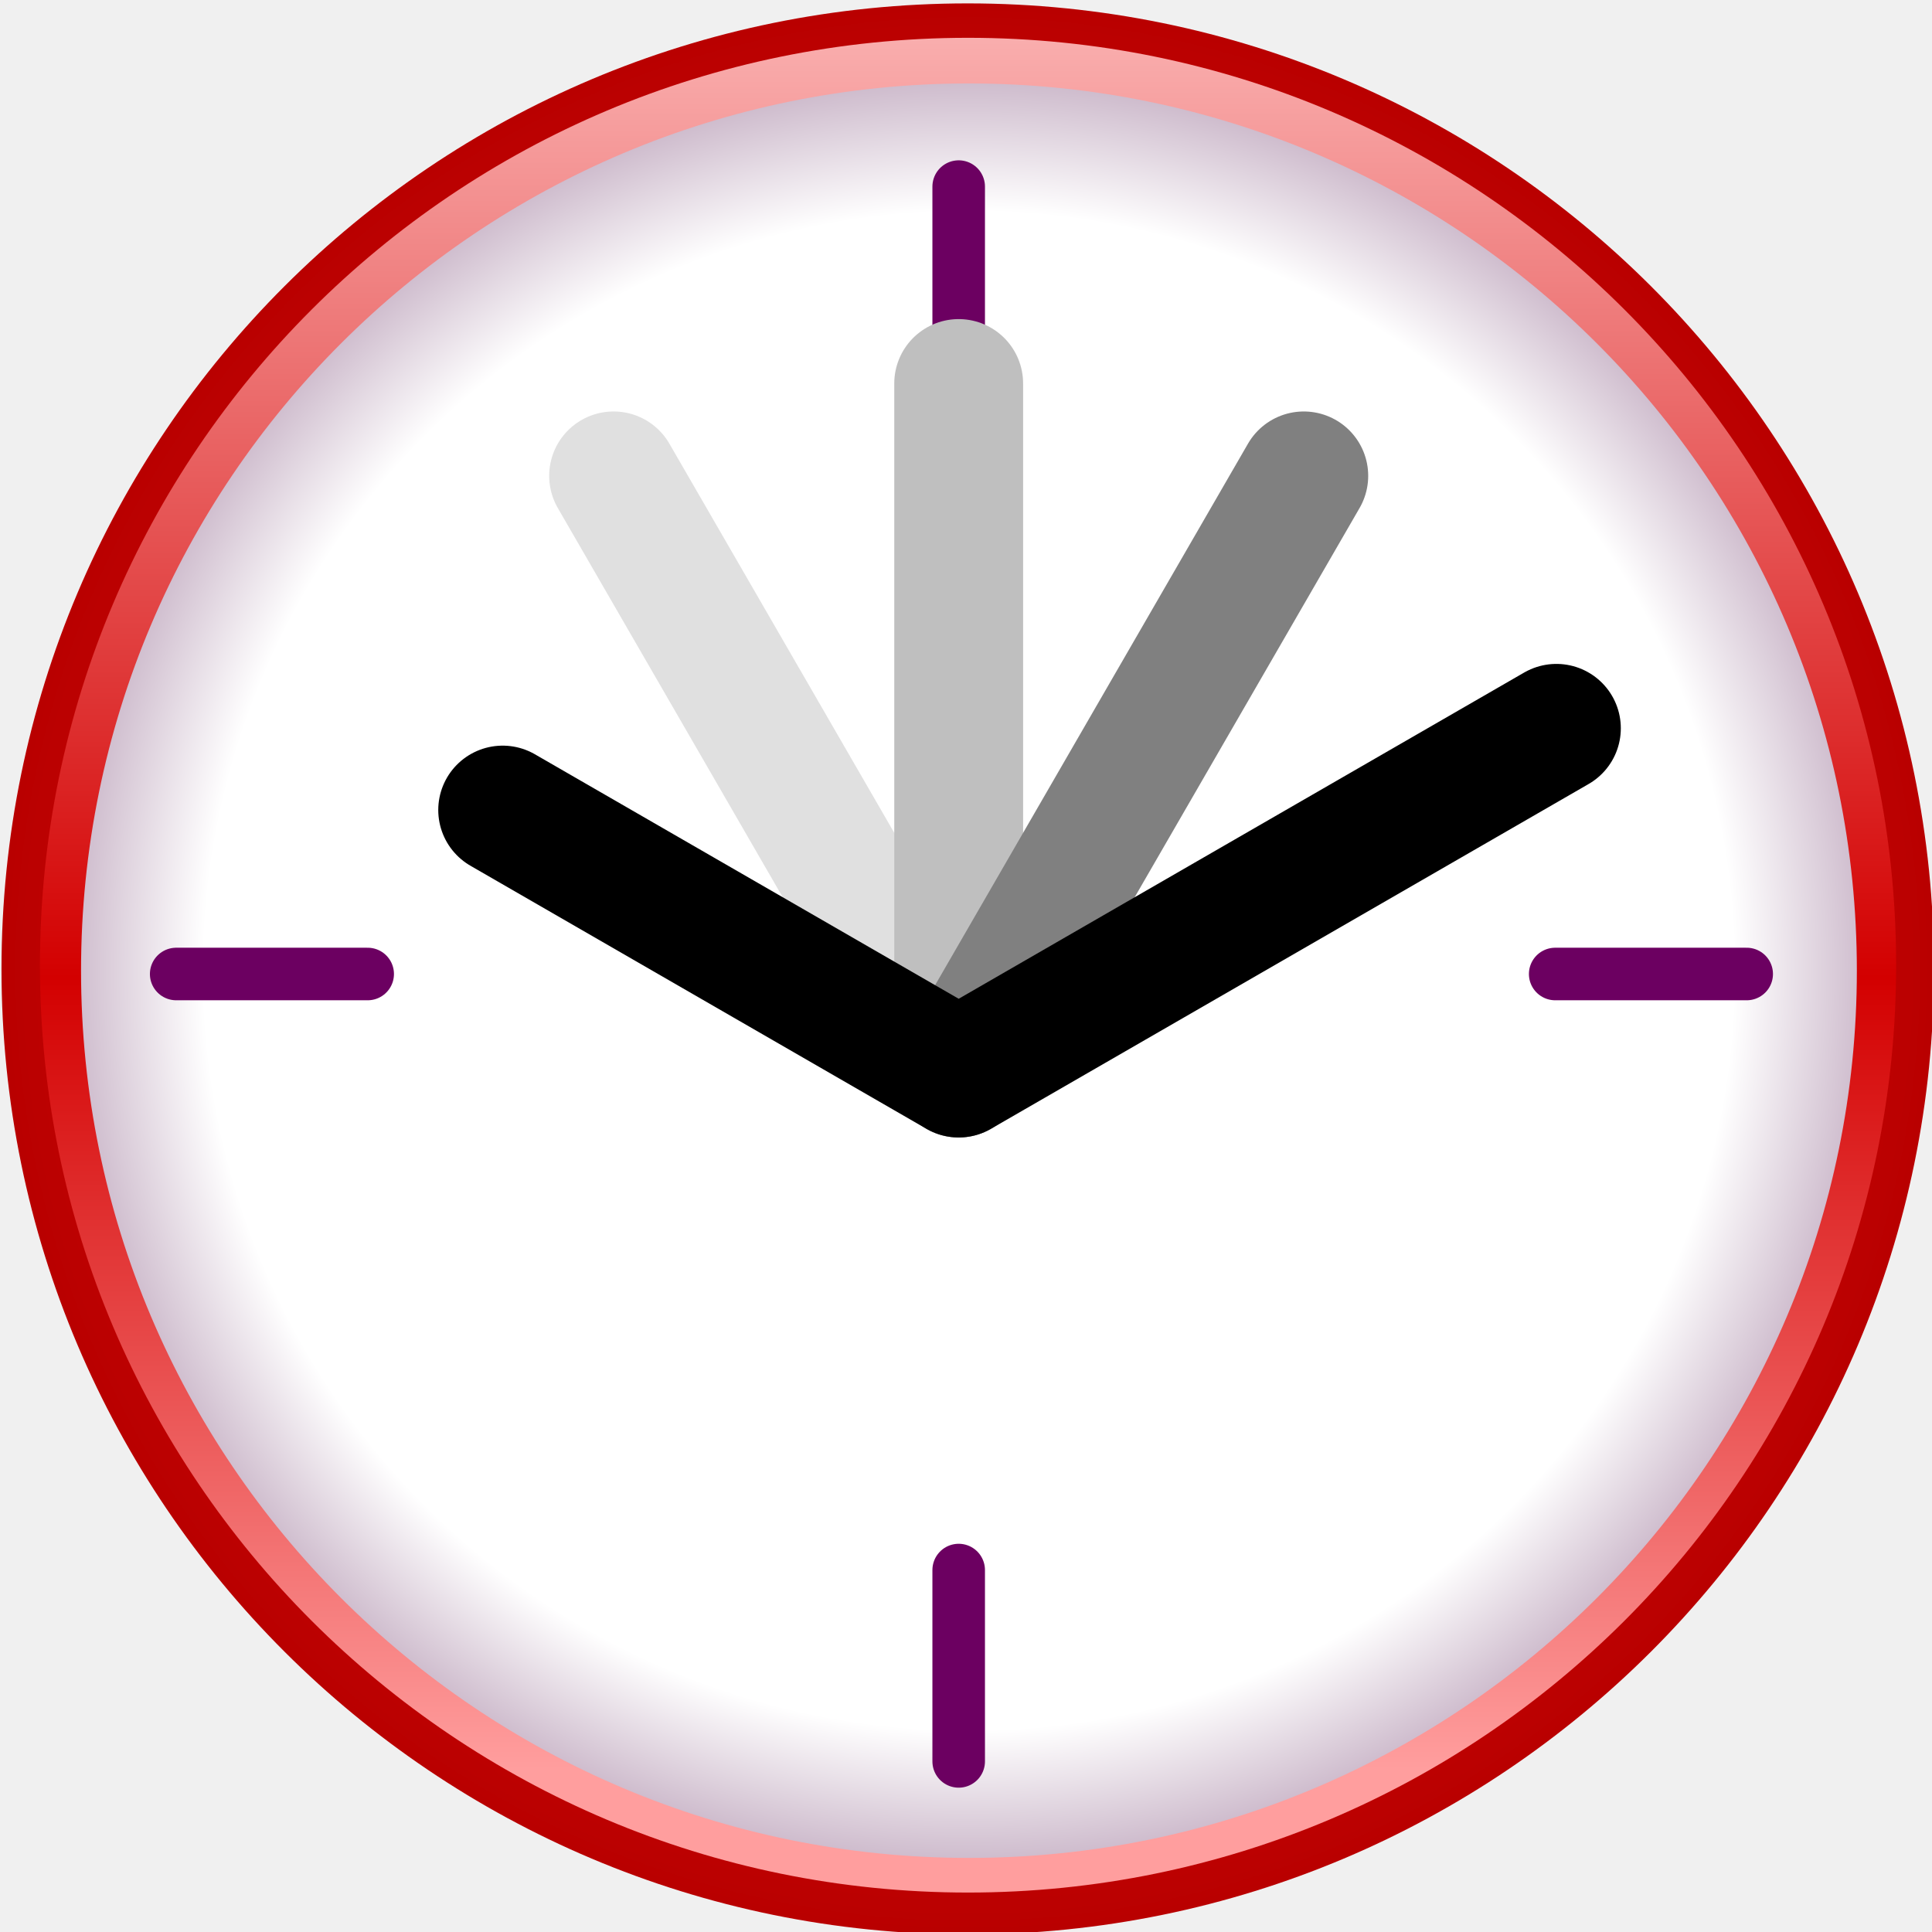
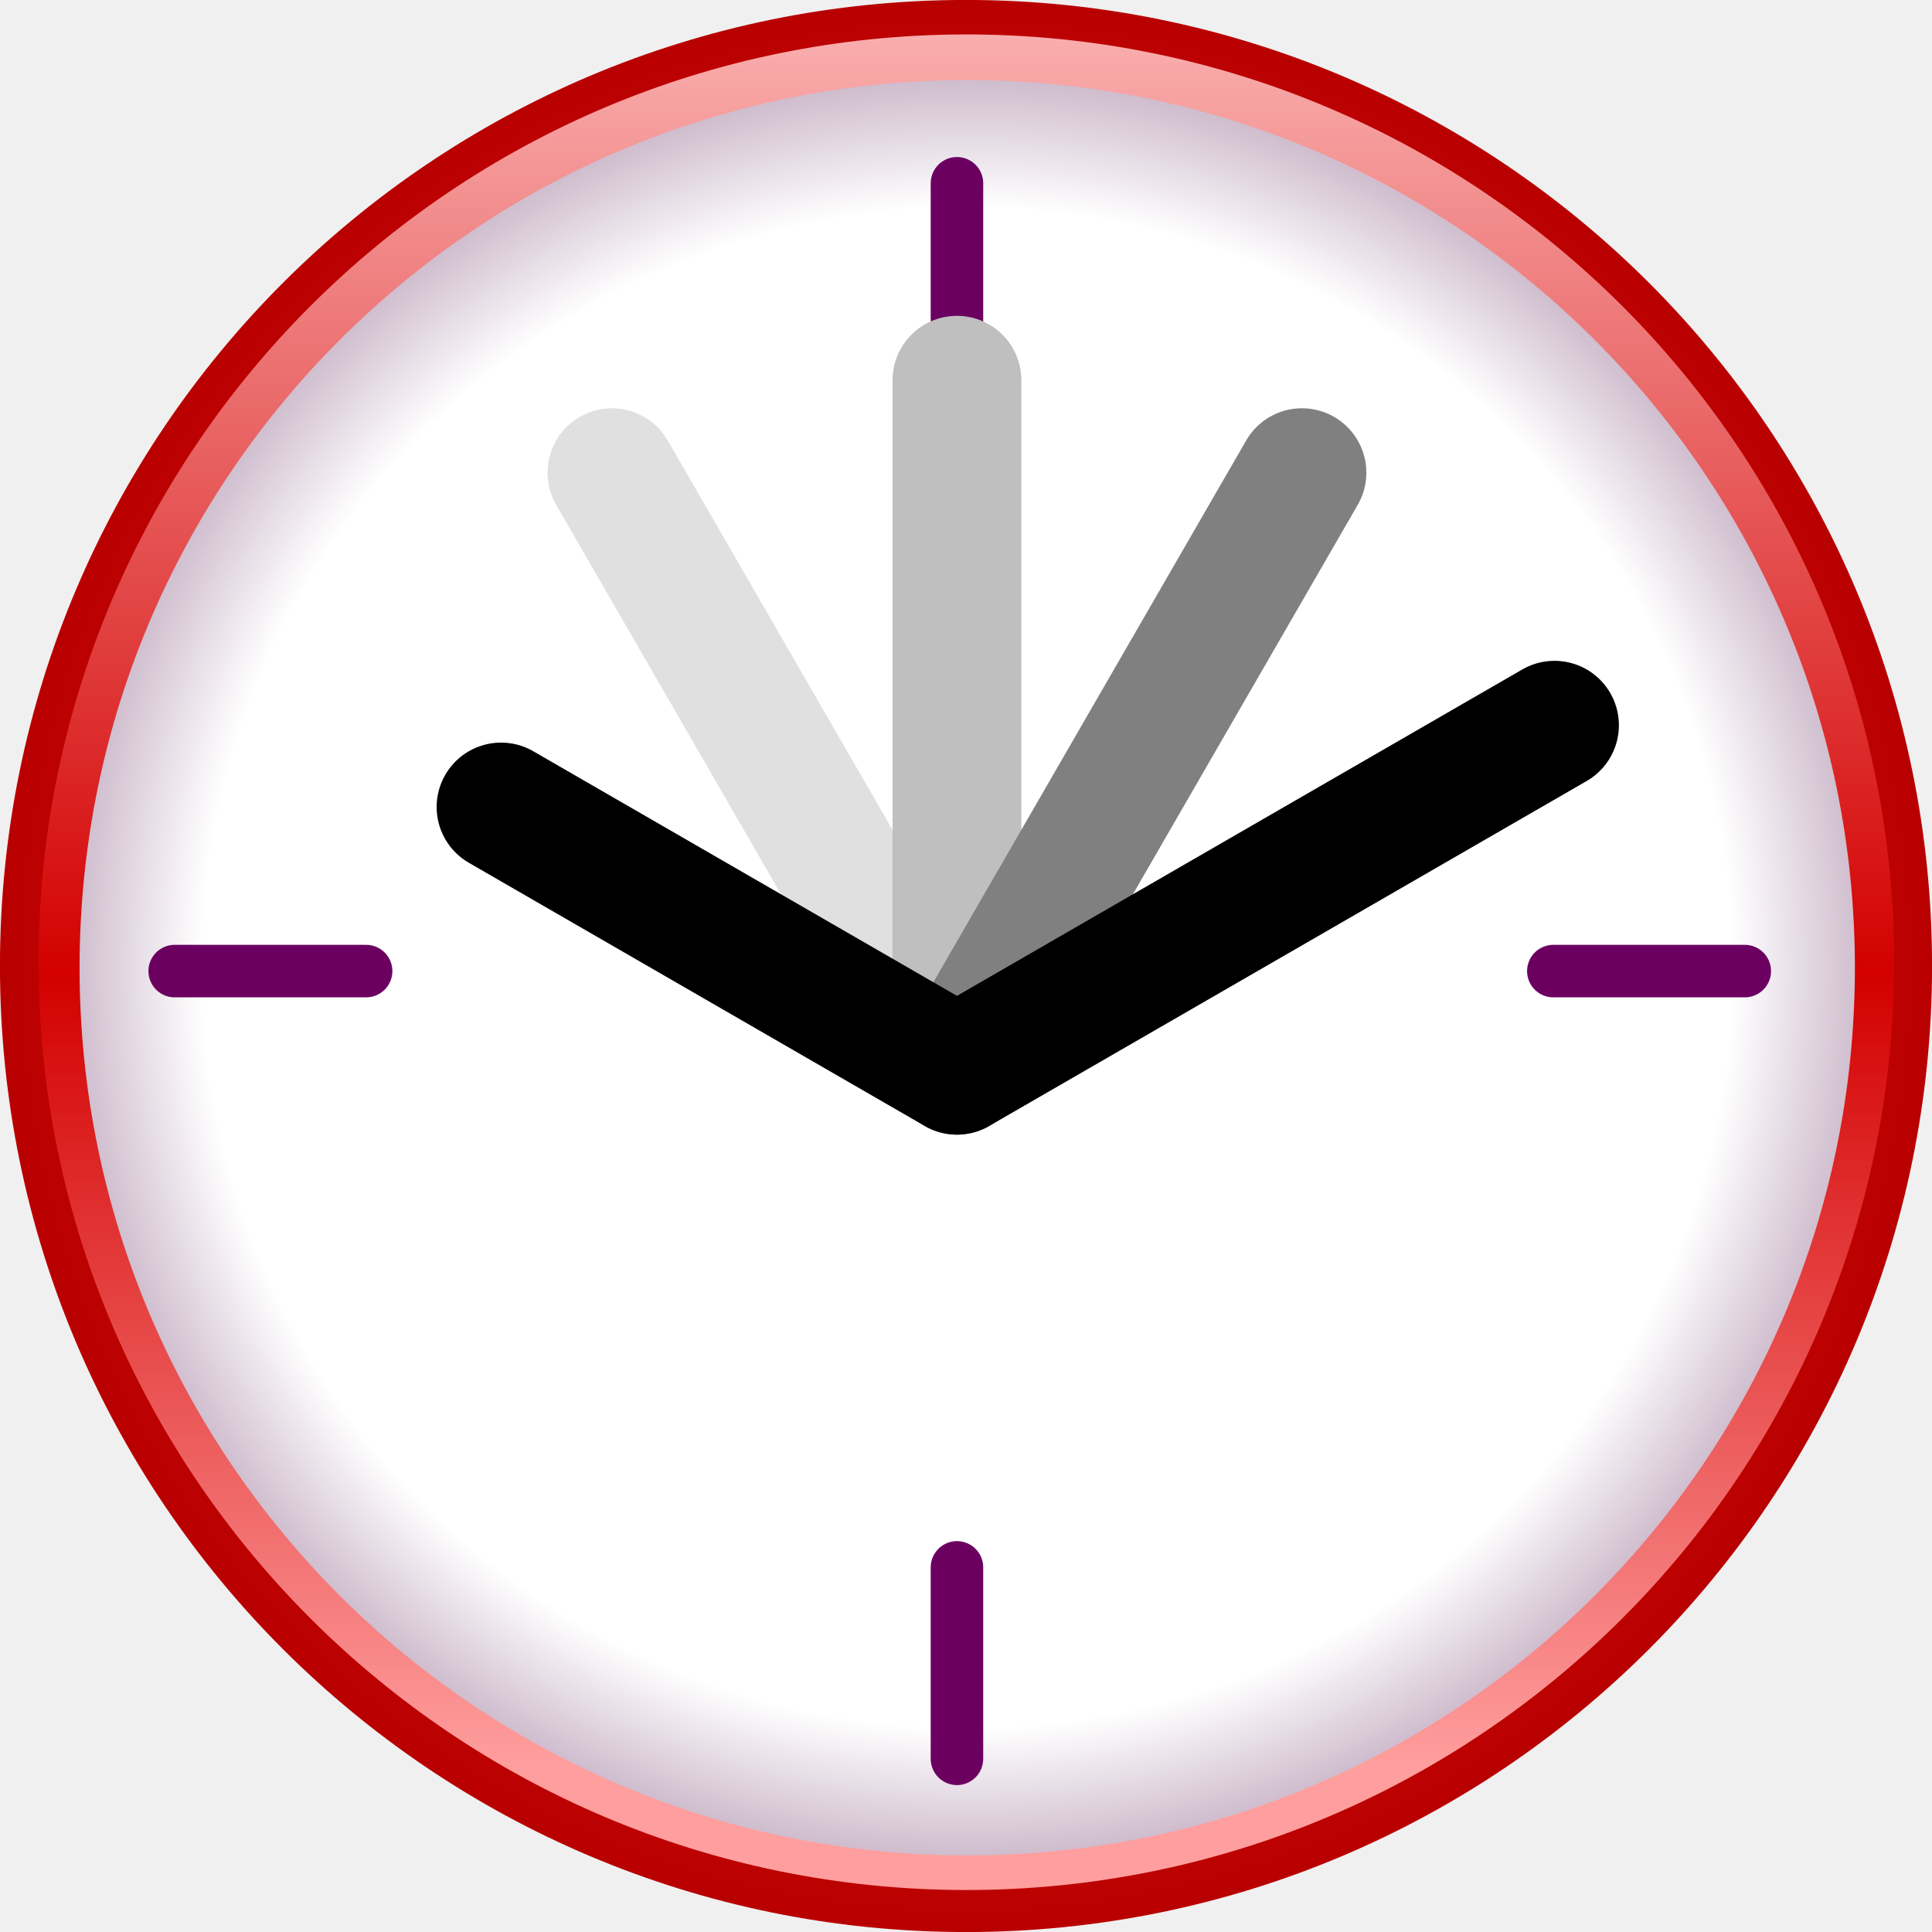
- <svg xmlns="http://www.w3.org/2000/svg" xmlns:xlink="http://www.w3.org/1999/xlink" version="1.0" width="300" height="300" viewBox="0 0 140.8 140.8" id="svg2">
+ <svg xmlns="http://www.w3.org/2000/svg" xmlns:xlink="http://www.w3.org/1999/xlink" version="1.0" width="22" height="22" id="svg2">
  <style type="text/css" id="style4" />
  <defs id="defs6">
    <linearGradient id="linearGradient3203">
      <stop id="stop3213" offset="0" style="stop-color:#ffffff;stop-opacity:1;" />
      <stop style="stop-color:#ffffff;stop-opacity:1;" offset="0.607" id="stop3217" />
      <stop style="stop-color:#460041;stop-opacity:1;" offset="1" id="stop3207" />
    </linearGradient>
    <linearGradient id="linearGradient3187">
      <stop style="stop-color:#ffc6c6;stop-opacity:1;" offset="0" id="stop3189" />
      <stop id="stop3201" offset="0.575" style="stop-color:#d30000;stop-opacity:1;" />
      <stop style="stop-color:#ff9e9e;stop-opacity:1;" offset="1" id="stop3191" />
    </linearGradient>
    <linearGradient id="linearGradient3181">
      <stop id="stop3183" offset="0" style="stop-color:#ff2323;stop-opacity:1;" />
      <stop id="stop3185" offset="1" style="stop-color:#b90000;stop-opacity:1;" />
    </linearGradient>
    <linearGradient id="linearGradient3157">
      <stop style="stop-color:#ff2323;stop-opacity:1;" offset="0" id="stop3171" />
      <stop style="stop-color:#b90000;stop-opacity:1;" offset="1" id="stop3161" />
    </linearGradient>
    <radialGradient xlink:href="#linearGradient3157" id="radialGradient3175" cx="78.225" cy="63.43" fx="78.225" fy="63.43" r="64" gradientUnits="userSpaceOnUse" gradientTransform="translate(-8.550607,5.700405)" />
    <linearGradient xlink:href="#linearGradient3187" id="linearGradient3199" x1="190.964" y1="190.674" x2="190.964" y2="69.835" gradientUnits="userSpaceOnUse" gradientTransform="matrix(1.014219,0,0,-1.014219,-123.849,193.5532)" />
    <linearGradient xlink:href="#linearGradient3187" id="linearGradient3221" gradientUnits="userSpaceOnUse" gradientTransform="matrix(0,0.9857807,0.9857807,0,-50.70913,-118.1332)" x1="190.964" y1="190.674" x2="190.964" y2="69.835" />
    <radialGradient xlink:href="#linearGradient3203" id="radialGradient3243" gradientUnits="userSpaceOnUse" gradientTransform="matrix(1.420036,0,-1.4922378e-8,1.410036,-29.90115,-27.259)" cx="69.83" cy="69.26" fx="69.83" fy="69.26" r="56.999" />
    <radialGradient xlink:href="#linearGradient3157" id="radialGradient3270" gradientUnits="userSpaceOnUse" gradientTransform="translate(-8.550607,5.700405)" cx="78.225" cy="63.43" fx="78.225" fy="63.43" r="64" />
    <linearGradient xlink:href="#linearGradient3187" id="linearGradient3272" gradientUnits="userSpaceOnUse" gradientTransform="matrix(1.014219,0,0,-1.014219,-123.849,193.5532)" x1="190.964" y1="190.674" x2="190.964" y2="69.835" />
    <linearGradient xlink:href="#linearGradient3187" id="linearGradient3274" gradientUnits="userSpaceOnUse" gradientTransform="matrix(0,0.9857807,0.9857807,0,-50.70913,-118.1332)" x1="190.964" y1="190.674" x2="190.964" y2="69.835" />
    <radialGradient xlink:href="#linearGradient3203" id="radialGradient3276" gradientUnits="userSpaceOnUse" gradientTransform="matrix(1.420036,0,-1.4922378e-8,1.410036,-29.90115,-27.259)" cx="69.83" cy="69.26" fx="69.83" fy="69.26" r="56.999" />
    <radialGradient xlink:href="#linearGradient3203" id="radialGradient3286" gradientUnits="userSpaceOnUse" gradientTransform="matrix(1.465173,0,-1.5396695e-8,1.454855,-32.55893,-31.51608)" cx="69.83" cy="69.26" fx="69.83" fy="69.26" r="56.999" />
    <linearGradient xlink:href="#linearGradient3187" id="linearGradient3289" gradientUnits="userSpaceOnUse" gradientTransform="matrix(0,0.9857807,0.9857807,0,53.40941,-135.6028)" x1="190.964" y1="190.674" x2="190.964" y2="69.835" />
    <linearGradient xlink:href="#linearGradient3187" id="linearGradient3292" gradientUnits="userSpaceOnUse" gradientTransform="matrix(1.022241,0,0,-1.022241,-125.5173,193.5835)" x1="190.964" y1="190.674" x2="190.964" y2="69.835" />
    <radialGradient xlink:href="#linearGradient3157" id="radialGradient3295" gradientUnits="userSpaceOnUse" gradientTransform="translate(-8.550607,5.700405)" cx="78.225" cy="63.43" fx="78.225" fy="63.43" r="64" />
    <radialGradient xlink:href="#linearGradient3157" id="radialGradient3308" gradientUnits="userSpaceOnUse" gradientTransform="translate(-8.550607,5.700405)" cx="78.225" cy="63.43" fx="78.225" fy="63.43" r="64" />
    <linearGradient xlink:href="#linearGradient3187" id="linearGradient3310" gradientUnits="userSpaceOnUse" gradientTransform="matrix(1.022241,0,0,-1.022241,-125.5173,193.5835)" x1="190.964" y1="190.674" x2="190.964" y2="69.835" />
    <radialGradient xlink:href="#linearGradient3203" id="radialGradient3312" gradientUnits="userSpaceOnUse" gradientTransform="matrix(1.465173,0,-1.5396695e-8,1.454855,-32.55893,-31.51608)" cx="69.83" cy="69.26" fx="69.83" fy="69.26" r="56.999" />
-     <radialGradient xlink:href="#linearGradient3203" id="radialGradient3319" gradientUnits="userSpaceOnUse" gradientTransform="matrix(1.612131,0,0,1.599546,-41.96025,-40.04269)" cx="69.83" cy="69.26" fx="69.83" fy="69.26" r="56.999" />
-     <linearGradient xlink:href="#linearGradient3187" id="linearGradient3322" gradientUnits="userSpaceOnUse" gradientTransform="matrix(1.124771,0,0,-1.123906,-144.2424,207.4435)" x1="190.964" y1="190.674" x2="190.964" y2="69.835" />
-     <radialGradient xlink:href="#linearGradient3157" id="radialGradient3325" gradientUnits="userSpaceOnUse" gradientTransform="matrix(1.100301,0,0,1.099453,-15.54387,0.8750741)" cx="78.225" cy="63.43" fx="78.225" fy="63.43" r="64" />
+     <radialGradient xlink:href="#linearGradient3203" id="radialGradient3319" gradientUnits="userSpaceOnUse" gradientTransform="matrix(0.2518265,0,0,0.2500533,-6.571366,-6.2986)" cx="69.83" cy="69.26" fx="69.83" fy="69.26" r="56.999" />
+     <linearGradient xlink:href="#linearGradient3187" id="linearGradient3322" gradientUnits="userSpaceOnUse" gradientTransform="matrix(0.1756974,0,0,-0.1756976,-22.54857,32.39036)" x1="190.964" y1="190.674" x2="190.964" y2="69.835" />
+     <radialGradient xlink:href="#linearGradient3157" id="radialGradient3325" gradientUnits="userSpaceOnUse" gradientTransform="matrix(0.1718749,0,0,0.171875,-2.444937,0.09798175)" cx="78.225" cy="63.43" fx="78.225" fy="63.43" r="64" />
  </defs>
-   <path d="m 136.693,70.614 c 0,36.514 -29.624,66.115 -66.166,66.115 -36.542,0 -66.166,-29.601 -66.166,-66.115 C 4.362,34.099 33.985,4.499 70.527,4.499 c 36.542,0 66.166,29.601 66.166,66.115 z" style="fill:#ffffff;fill-opacity:1;stroke:url(#radialGradient3325);stroke-width:8.504;stroke-linecap:butt;stroke-linejoin:miter;stroke-miterlimit:4;stroke-dasharray:none;stroke-opacity:1" id="path2218" />
-   <path d="m 138.186,70.34 c 0,-37.326 -30.282,-67.585 -67.637,-67.585 -37.355,0 -67.637,30.259 -67.637,67.585 0,37.326 30.282,67.585 67.637,67.585 37.355,0 67.637,-30.259 67.637,-67.585 z" style="fill:url(#linearGradient3322);fill-opacity:1;stroke:none;stroke-width:7.732;stroke-linecap:butt;stroke-linejoin:miter;stroke-miterlimit:4;stroke-dasharray:none;stroke-opacity:1" id="path3177" />
-   <path d="m 135.324,70.741 c 0,35.71 -28.971,64.66 -64.709,64.66 -35.738,0 -64.709,-28.95 -64.709,-64.66 0,-35.71 28.971,-64.659 64.709,-64.659 35.738,0 64.709,28.949 64.709,64.659 z" style="fill:url(#radialGradient3319);fill-opacity:1;stroke:none;stroke-width:7.732;stroke-linecap:butt;stroke-linejoin:miter;stroke-miterlimit:4;stroke-dasharray:none;stroke-opacity:1" id="path3195" />
-   <path style="fill:none;fill-rule:evenodd;stroke:#6c0061;stroke-width:3.83;stroke-linecap:round;stroke-linejoin:round;stroke-miterlimit:4;stroke-dasharray:none;stroke-opacity:1" d="m 69.867,13.599 0,13.945" id="path3335" />
-   <g id="g3327" transform="matrix(1.019675,0,0,1.01889,-0.6968641,1.204642)">
+   <path d="m 21.336,11 c 0,5.708 -4.627,10.336 -10.336,10.336 -5.708,0 -10.336,-4.627 -10.336,-10.336 0,-5.708 4.627,-10.336 10.336,-10.336 5.708,0 10.336,4.627 10.336,10.336 z" style="fill:#ffffff;fill-opacity:1;stroke:url(#radialGradient3325);stroke-width:1.329;stroke-linecap:butt;stroke-linejoin:miter;stroke-miterlimit:4;stroke-dasharray:none;stroke-opacity:1" id="path2218" />
+   <path d="m 21.569,10.957 c 0,-5.835 -4.73,-10.565 -10.565,-10.565 -5.835,0 -10.565,4.73 -10.565,10.565 0,5.835 4.73,10.565 10.565,10.565 5.835,0 10.565,-4.73 10.565,-10.565 z" style="fill:url(#linearGradient3322);fill-opacity:1;stroke:none;stroke-width:7.732;stroke-linecap:butt;stroke-linejoin:miter;stroke-miterlimit:4;stroke-dasharray:none;stroke-opacity:1" id="path3177" />
+   <path d="m 21.122,11.02 c 0,5.583 -4.526,10.108 -10.108,10.108 -5.583,0 -10.108,-4.526 -10.108,-10.108 0,-5.583 4.526,-10.108 10.108,-10.108 5.583,0 10.108,4.526 10.108,10.108 z" style="fill:url(#radialGradient3319);fill-opacity:1;stroke:none;stroke-width:7.732;stroke-linecap:butt;stroke-linejoin:miter;stroke-miterlimit:4;stroke-dasharray:none;stroke-opacity:1" id="path3195" />
+   <path style="fill:none;fill-rule:evenodd;stroke:#6c0061;stroke-width:0.598;stroke-linecap:round;stroke-linejoin:round;stroke-miterlimit:4;stroke-dasharray:none;stroke-opacity:1" d="m 10.897,2.087 0,2.18" id="path3335" />
+   <g id="g3327" transform="matrix(0.1592807,0,0,0.1592808,-0.1257277,0.1495027)">
    <path id="path7082" style="fill:none;fill-rule:evenodd;stroke:#e0e0e0;stroke-width:9.208;stroke-linecap:round;stroke-linejoin:round;stroke-miterlimit:4;stroke-dasharray:none;stroke-opacity:1" d="M 44.538,32.853 69.203,75.573" />
    <path id="path8059" style="fill:none;fill-rule:evenodd;stroke:#bfbfbf;stroke-width:9.208;stroke-linecap:round;stroke-linejoin:round;stroke-miterlimit:4;stroke-dasharray:none;stroke-opacity:1" d="m 69.202,26.245 0,2.105 0,47.224" />
    <path id="path8061" style="fill:none;fill-rule:evenodd;stroke:#808080;stroke-width:9.208;stroke-linecap:round;stroke-linejoin:round;stroke-miterlimit:4;stroke-dasharray:none;stroke-opacity:1" d="M 93.867,32.853 69.202,75.573" />
    <path id="path8063" style="fill:none;fill-rule:evenodd;stroke:#000000;stroke-width:9.208;stroke-linecap:round;stroke-linejoin:round;stroke-miterlimit:4;stroke-opacity:1" d="M 36.61,56.755 69.203,75.573 111.922,50.909" />
  </g>
-   <path style="fill:none;fill-rule:evenodd;stroke:#6c0061;stroke-width:3.83;stroke-linecap:round;stroke-linejoin:round;stroke-miterlimit:4;stroke-dasharray:none;stroke-opacity:1" d="m 12.84,70.983 13.956,0" id="path3255" />
-   <path style="fill:none;fill-rule:evenodd;stroke:#6c0061;stroke-width:3.83;stroke-linecap:round;stroke-linejoin:round;stroke-miterlimit:4;stroke-dasharray:none;stroke-opacity:1" d="m 113.339,70.983 13.956,0" id="path3333" />
-   <path style="fill:none;fill-rule:evenodd;stroke:#6c0061;stroke-width:3.83;stroke-linecap:round;stroke-linejoin:round;stroke-miterlimit:4;stroke-dasharray:none;stroke-opacity:1" d="m 69.867,114.422 0,13.945" id="path3337" />
+   <path style="fill:none;fill-rule:evenodd;stroke:#6c0061;stroke-width:0.598;stroke-linecap:round;stroke-linejoin:round;stroke-miterlimit:4;stroke-dasharray:none;stroke-opacity:1" d="m 1.989,11.058 2.18,0" id="path3255" />
+   <path style="fill:none;fill-rule:evenodd;stroke:#6c0061;stroke-width:0.598;stroke-linecap:round;stroke-linejoin:round;stroke-miterlimit:4;stroke-dasharray:none;stroke-opacity:1" d="m 17.688,11.058 2.18,0" id="path3333" />
+   <path style="fill:none;fill-rule:evenodd;stroke:#6c0061;stroke-width:0.598;stroke-linecap:round;stroke-linejoin:round;stroke-miterlimit:4;stroke-dasharray:none;stroke-opacity:1" d="m 10.897,17.848 0,2.18" id="path3337" />
</svg>
